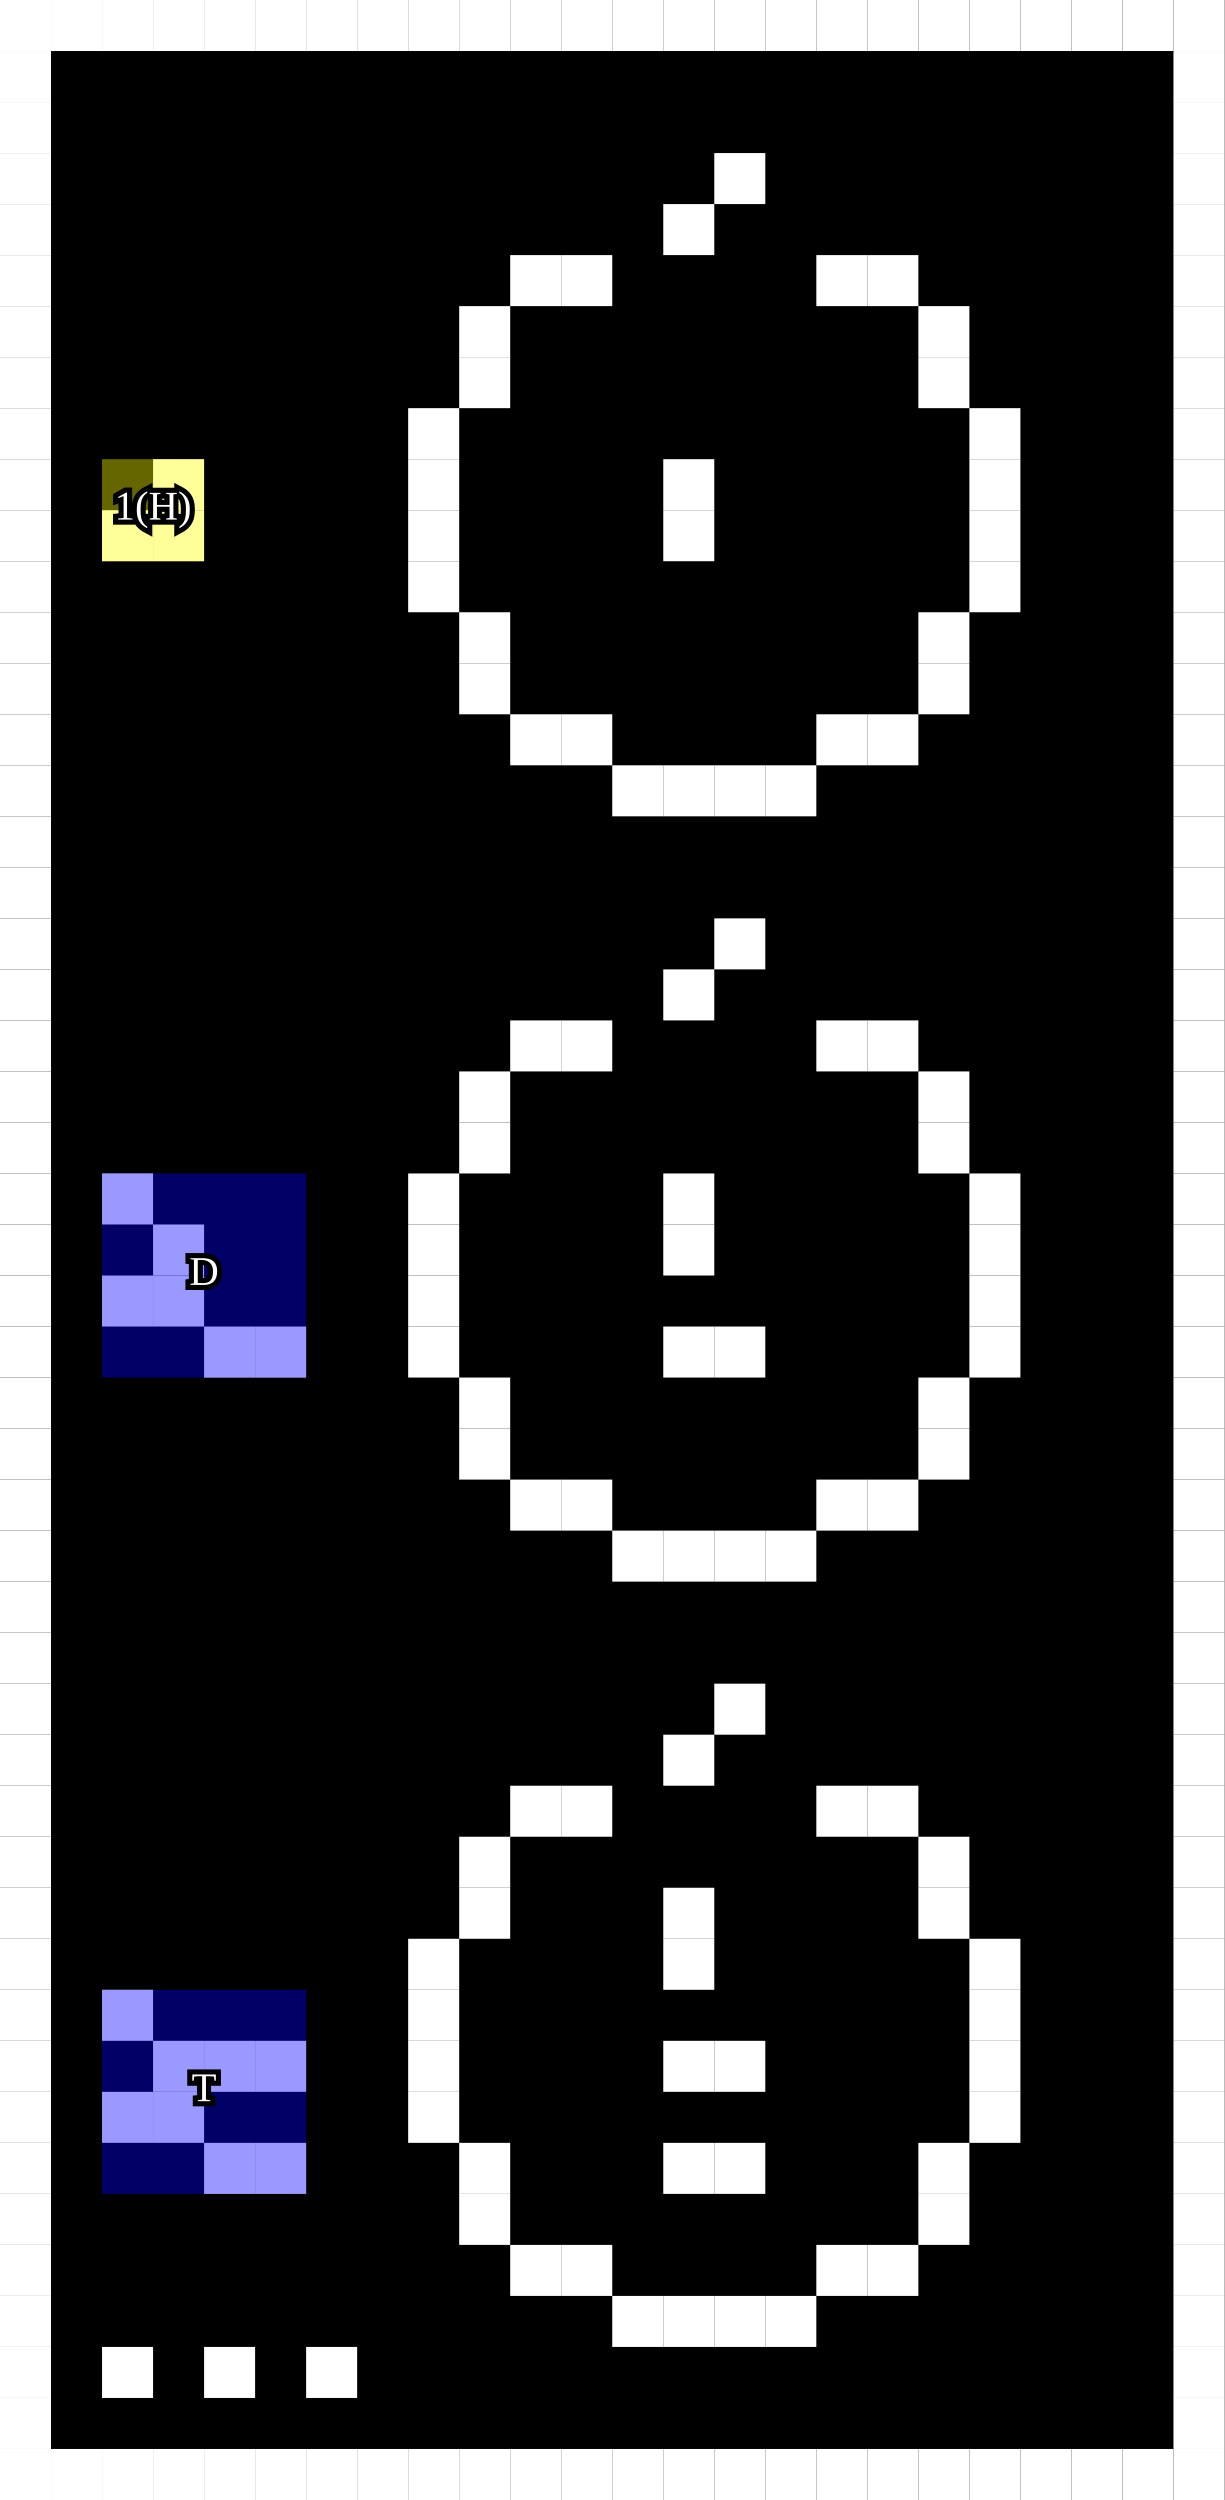
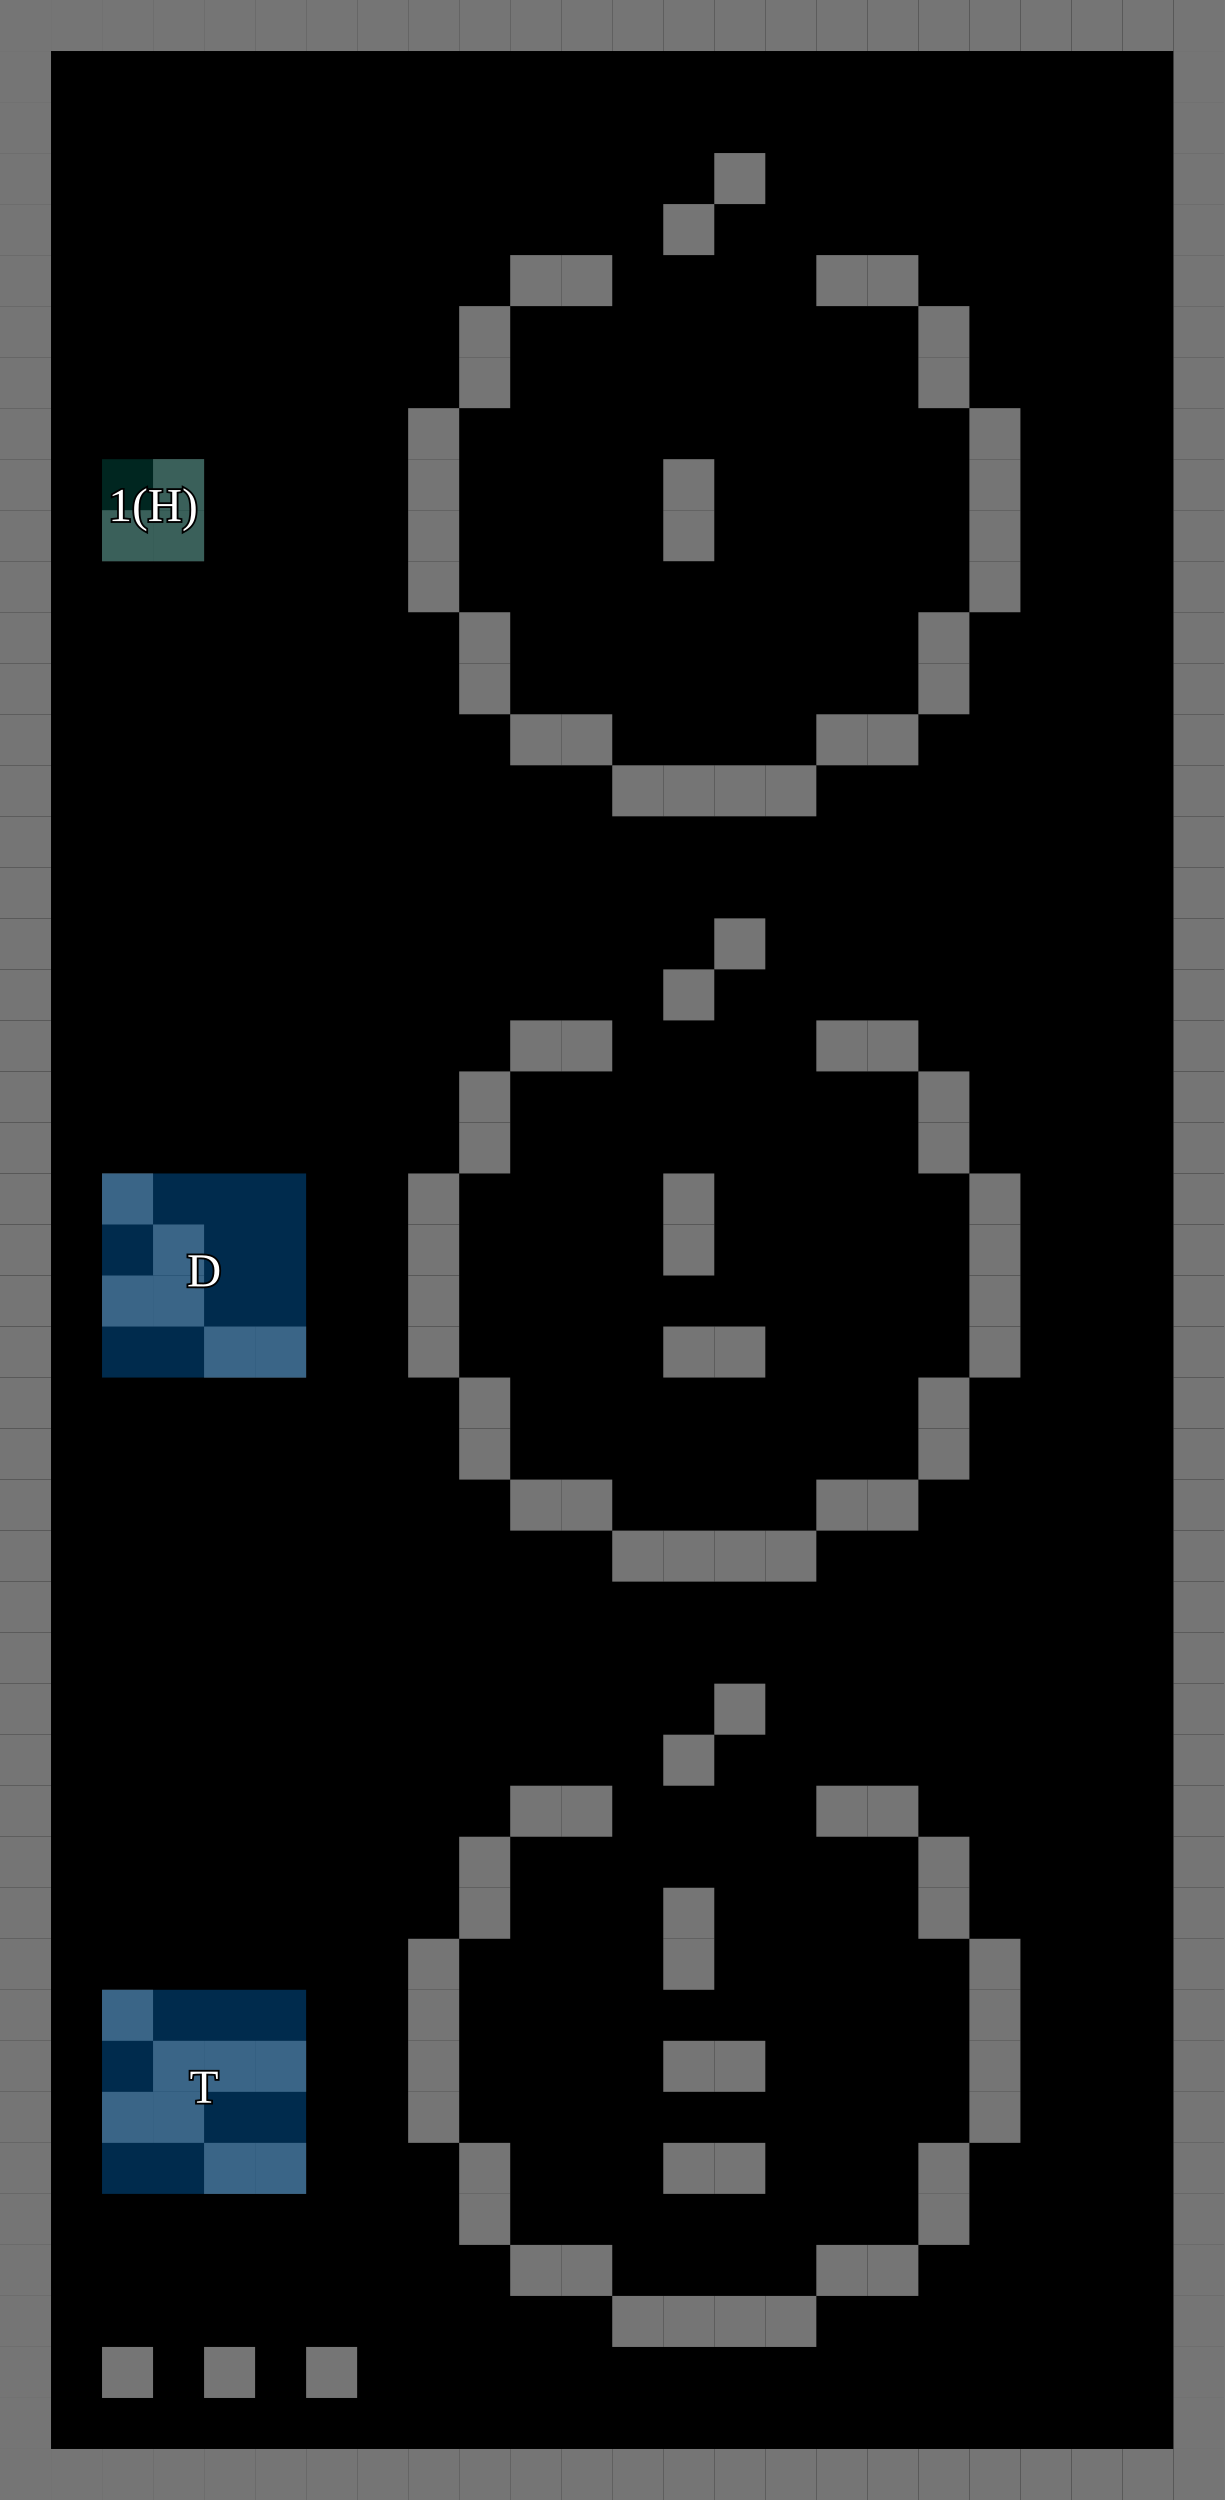
- <svg xmlns="http://www.w3.org/2000/svg" height="490" width="240">
-   <rect y="0" x="0" height="490" width="240" fill="black" />
-   <rect y="0" x="0" height="10" width="10" fill="white" />
-   <rect y="0" x="10" height="10" width="10" fill="white" />
-   <rect y="0" x="20" height="10" width="10" fill="white" />
-   <rect y="0" x="30" height="10" width="10" fill="white" />
-   <rect y="0" x="40" height="10" width="10" fill="white" />
-   <rect y="0" x="50" height="10" width="10" fill="white" />
-   <rect y="0" x="60" height="10" width="10" fill="white" />
-   <rect y="0" x="70" height="10" width="10" fill="white" />
-   <rect y="0" x="80" height="10" width="10" fill="white" />
-   <rect y="0" x="90" height="10" width="10" fill="white" />
-   <rect y="0" x="100" height="10" width="10" fill="white" />
-   <rect y="0" x="110" height="10" width="10" fill="white" />
-   <rect y="0" x="120" height="10" width="10" fill="white" />
-   <rect y="0" x="130" height="10" width="10" fill="white" />
-   <rect y="0" x="140" height="10" width="10" fill="white" />
-   <rect y="0" x="150" height="10" width="10" fill="white" />
-   <rect y="0" x="160" height="10" width="10" fill="white" />
-   <rect y="0" x="170" height="10" width="10" fill="white" />
-   <rect y="0" x="180" height="10" width="10" fill="white" />
-   <rect y="0" x="190" height="10" width="10" fill="white" />
-   <rect y="0" x="200" height="10" width="10" fill="white" />
-   <rect y="0" x="210" height="10" width="10" fill="white" />
-   <rect y="0" x="220" height="10" width="10" fill="white" />
-   <rect y="0" x="230" height="10" width="10" fill="white" />
-   <rect y="10" x="0" height="10" width="10" fill="white" />
-   <rect y="10" x="230" height="10" width="10" fill="white" />
-   <rect y="20" x="0" height="10" width="10" fill="white" />
-   <rect y="20" x="230" height="10" width="10" fill="white" />
-   <rect y="30" x="0" height="10" width="10" fill="white" />
-   <rect y="30" x="140" height="10" width="10" fill="white" />
-   <rect y="30" x="230" height="10" width="10" fill="white" />
-   <rect y="40" x="0" height="10" width="10" fill="white" />
-   <rect y="40" x="130" height="10" width="10" fill="white" />
-   <rect y="40" x="230" height="10" width="10" fill="white" />
-   <rect y="50" x="0" height="10" width="10" fill="white" />
-   <rect y="50" x="100" height="10" width="10" fill="white" />
-   <rect y="50" x="110" height="10" width="10" fill="white" />
-   <rect y="50" x="160" height="10" width="10" fill="white" />
-   <rect y="50" x="170" height="10" width="10" fill="white" />
-   <rect y="50" x="230" height="10" width="10" fill="white" />
-   <rect y="60" x="0" height="10" width="10" fill="white" />
-   <rect y="60" x="90" height="10" width="10" fill="white" />
-   <rect y="60" x="180" height="10" width="10" fill="white" />
-   <rect y="60" x="230" height="10" width="10" fill="white" />
-   <rect y="70" x="0" height="10" width="10" fill="white" />
-   <rect y="70" x="90" height="10" width="10" fill="white" />
-   <rect y="70" x="180" height="10" width="10" fill="white" />
-   <rect y="70" x="230" height="10" width="10" fill="white" />
-   <rect y="80" x="0" height="10" width="10" fill="white" />
-   <rect y="80" x="80" height="10" width="10" fill="white" />
-   <rect y="80" x="190" height="10" width="10" fill="white" />
-   <rect y="80" x="230" height="10" width="10" fill="white" />
-   <rect y="90" x="0" height="10" width="10" fill="white" />
-   <rect y="90" x="30" height="10" width="10" fill="white" />
-   <rect y="90" x="80" height="10" width="10" fill="white" />
-   <rect y="90" x="130" height="10" width="10" fill="white" />
-   <rect y="90" x="190" height="10" width="10" fill="white" />
-   <rect y="90" x="230" height="10" width="10" fill="white" />
-   <rect y="100" x="0" height="10" width="10" fill="white" />
-   <rect y="100" x="20" height="10" width="10" fill="white" />
-   <rect y="100" x="30" height="10" width="10" fill="white" />
-   <rect y="100" x="80" height="10" width="10" fill="white" />
-   <rect y="100" x="130" height="10" width="10" fill="white" />
-   <rect y="100" x="190" height="10" width="10" fill="white" />
-   <rect y="100" x="230" height="10" width="10" fill="white" />
-   <rect y="110" x="0" height="10" width="10" fill="white" />
-   <rect y="110" x="80" height="10" width="10" fill="white" />
-   <rect y="110" x="190" height="10" width="10" fill="white" />
-   <rect y="110" x="230" height="10" width="10" fill="white" />
-   <rect y="120" x="0" height="10" width="10" fill="white" />
-   <rect y="120" x="90" height="10" width="10" fill="white" />
-   <rect y="120" x="180" height="10" width="10" fill="white" />
-   <rect y="120" x="230" height="10" width="10" fill="white" />
-   <rect y="130" x="0" height="10" width="10" fill="white" />
-   <rect y="130" x="90" height="10" width="10" fill="white" />
-   <rect y="130" x="180" height="10" width="10" fill="white" />
-   <rect y="130" x="230" height="10" width="10" fill="white" />
-   <rect y="140" x="0" height="10" width="10" fill="white" />
-   <rect y="140" x="100" height="10" width="10" fill="white" />
-   <rect y="140" x="110" height="10" width="10" fill="white" />
-   <rect y="140" x="160" height="10" width="10" fill="white" />
-   <rect y="140" x="170" height="10" width="10" fill="white" />
-   <rect y="140" x="230" height="10" width="10" fill="white" />
-   <rect y="150" x="0" height="10" width="10" fill="white" />
-   <rect y="150" x="120" height="10" width="10" fill="white" />
-   <rect y="150" x="130" height="10" width="10" fill="white" />
-   <rect y="150" x="140" height="10" width="10" fill="white" />
-   <rect y="150" x="150" height="10" width="10" fill="white" />
-   <rect y="150" x="230" height="10" width="10" fill="white" />
-   <rect y="160" x="0" height="10" width="10" fill="white" />
-   <rect y="160" x="230" height="10" width="10" fill="white" />
-   <rect y="170" x="0" height="10" width="10" fill="white" />
-   <rect y="170" x="230" height="10" width="10" fill="white" />
-   <rect y="180" x="0" height="10" width="10" fill="white" />
-   <rect y="180" x="140" height="10" width="10" fill="white" />
-   <rect y="180" x="230" height="10" width="10" fill="white" />
-   <rect y="190" x="0" height="10" width="10" fill="white" />
-   <rect y="190" x="130" height="10" width="10" fill="white" />
-   <rect y="190" x="230" height="10" width="10" fill="white" />
-   <rect y="200" x="0" height="10" width="10" fill="white" />
-   <rect y="200" x="100" height="10" width="10" fill="white" />
-   <rect y="200" x="110" height="10" width="10" fill="white" />
-   <rect y="200" x="160" height="10" width="10" fill="white" />
-   <rect y="200" x="170" height="10" width="10" fill="white" />
-   <rect y="200" x="230" height="10" width="10" fill="white" />
-   <rect y="210" x="0" height="10" width="10" fill="white" />
-   <rect y="210" x="90" height="10" width="10" fill="white" />
-   <rect y="210" x="180" height="10" width="10" fill="white" />
-   <rect y="210" x="230" height="10" width="10" fill="white" />
-   <rect y="220" x="0" height="10" width="10" fill="white" />
-   <rect y="220" x="90" height="10" width="10" fill="white" />
-   <rect y="220" x="180" height="10" width="10" fill="white" />
-   <rect y="220" x="230" height="10" width="10" fill="white" />
-   <rect y="230" x="0" height="10" width="10" fill="white" />
-   <rect y="230" x="20" height="10" width="10" fill="white" />
-   <rect y="230" x="80" height="10" width="10" fill="white" />
-   <rect y="230" x="130" height="10" width="10" fill="white" />
-   <rect y="230" x="190" height="10" width="10" fill="white" />
-   <rect y="230" x="230" height="10" width="10" fill="white" />
-   <rect y="240" x="0" height="10" width="10" fill="white" />
-   <rect y="240" x="30" height="10" width="10" fill="white" />
-   <rect y="240" x="80" height="10" width="10" fill="white" />
-   <rect y="240" x="130" height="10" width="10" fill="white" />
-   <rect y="240" x="190" height="10" width="10" fill="white" />
-   <rect y="240" x="230" height="10" width="10" fill="white" />
-   <rect y="250" x="0" height="10" width="10" fill="white" />
-   <rect y="250" x="20" height="10" width="10" fill="white" />
-   <rect y="250" x="30" height="10" width="10" fill="white" />
-   <rect y="250" x="80" height="10" width="10" fill="white" />
-   <rect y="250" x="190" height="10" width="10" fill="white" />
-   <rect y="250" x="230" height="10" width="10" fill="white" />
-   <rect y="260" x="0" height="10" width="10" fill="white" />
-   <rect y="260" x="40" height="10" width="10" fill="white" />
-   <rect y="260" x="50" height="10" width="10" fill="white" />
-   <rect y="260" x="80" height="10" width="10" fill="white" />
-   <rect y="260" x="130" height="10" width="10" fill="white" />
-   <rect y="260" x="140" height="10" width="10" fill="white" />
-   <rect y="260" x="190" height="10" width="10" fill="white" />
-   <rect y="260" x="230" height="10" width="10" fill="white" />
-   <rect y="270" x="0" height="10" width="10" fill="white" />
-   <rect y="270" x="90" height="10" width="10" fill="white" />
-   <rect y="270" x="180" height="10" width="10" fill="white" />
-   <rect y="270" x="230" height="10" width="10" fill="white" />
-   <rect y="280" x="0" height="10" width="10" fill="white" />
-   <rect y="280" x="90" height="10" width="10" fill="white" />
-   <rect y="280" x="180" height="10" width="10" fill="white" />
-   <rect y="280" x="230" height="10" width="10" fill="white" />
-   <rect y="290" x="0" height="10" width="10" fill="white" />
-   <rect y="290" x="100" height="10" width="10" fill="white" />
-   <rect y="290" x="110" height="10" width="10" fill="white" />
-   <rect y="290" x="160" height="10" width="10" fill="white" />
-   <rect y="290" x="170" height="10" width="10" fill="white" />
-   <rect y="290" x="230" height="10" width="10" fill="white" />
-   <rect y="300" x="0" height="10" width="10" fill="white" />
-   <rect y="300" x="120" height="10" width="10" fill="white" />
-   <rect y="300" x="130" height="10" width="10" fill="white" />
-   <rect y="300" x="140" height="10" width="10" fill="white" />
-   <rect y="300" x="150" height="10" width="10" fill="white" />
-   <rect y="300" x="230" height="10" width="10" fill="white" />
-   <rect y="310" x="0" height="10" width="10" fill="white" />
-   <rect y="310" x="230" height="10" width="10" fill="white" />
-   <rect y="320" x="0" height="10" width="10" fill="white" />
-   <rect y="320" x="230" height="10" width="10" fill="white" />
-   <rect y="330" x="0" height="10" width="10" fill="white" />
-   <rect y="330" x="140" height="10" width="10" fill="white" />
-   <rect y="330" x="230" height="10" width="10" fill="white" />
-   <rect y="340" x="0" height="10" width="10" fill="white" />
-   <rect y="340" x="130" height="10" width="10" fill="white" />
-   <rect y="340" x="230" height="10" width="10" fill="white" />
-   <rect y="350" x="0" height="10" width="10" fill="white" />
-   <rect y="350" x="100" height="10" width="10" fill="white" />
-   <rect y="350" x="110" height="10" width="10" fill="white" />
-   <rect y="350" x="160" height="10" width="10" fill="white" />
-   <rect y="350" x="170" height="10" width="10" fill="white" />
-   <rect y="350" x="230" height="10" width="10" fill="white" />
-   <rect y="360" x="0" height="10" width="10" fill="white" />
-   <rect y="360" x="90" height="10" width="10" fill="white" />
-   <rect y="360" x="180" height="10" width="10" fill="white" />
-   <rect y="360" x="230" height="10" width="10" fill="white" />
-   <rect y="370" x="0" height="10" width="10" fill="white" />
-   <rect y="370" x="90" height="10" width="10" fill="white" />
-   <rect y="370" x="130" height="10" width="10" fill="white" />
-   <rect y="370" x="180" height="10" width="10" fill="white" />
-   <rect y="370" x="230" height="10" width="10" fill="white" />
-   <rect y="380" x="0" height="10" width="10" fill="white" />
-   <rect y="380" x="80" height="10" width="10" fill="white" />
-   <rect y="380" x="130" height="10" width="10" fill="white" />
-   <rect y="380" x="190" height="10" width="10" fill="white" />
-   <rect y="380" x="230" height="10" width="10" fill="white" />
-   <rect y="390" x="0" height="10" width="10" fill="white" />
-   <rect y="390" x="20" height="10" width="10" fill="white" />
-   <rect y="390" x="80" height="10" width="10" fill="white" />
-   <rect y="390" x="190" height="10" width="10" fill="white" />
-   <rect y="390" x="230" height="10" width="10" fill="white" />
-   <rect y="400" x="0" height="10" width="10" fill="white" />
-   <rect y="400" x="30" height="10" width="10" fill="white" />
-   <rect y="400" x="40" height="10" width="10" fill="white" />
-   <rect y="400" x="50" height="10" width="10" fill="white" />
-   <rect y="400" x="80" height="10" width="10" fill="white" />
-   <rect y="400" x="130" height="10" width="10" fill="white" />
-   <rect y="400" x="140" height="10" width="10" fill="white" />
-   <rect y="400" x="190" height="10" width="10" fill="white" />
-   <rect y="400" x="230" height="10" width="10" fill="white" />
-   <rect y="410" x="0" height="10" width="10" fill="white" />
-   <rect y="410" x="20" height="10" width="10" fill="white" />
-   <rect y="410" x="30" height="10" width="10" fill="white" />
-   <rect y="410" x="80" height="10" width="10" fill="white" />
-   <rect y="410" x="190" height="10" width="10" fill="white" />
-   <rect y="410" x="230" height="10" width="10" fill="white" />
-   <rect y="420" x="0" height="10" width="10" fill="white" />
-   <rect y="420" x="40" height="10" width="10" fill="white" />
-   <rect y="420" x="50" height="10" width="10" fill="white" />
-   <rect y="420" x="90" height="10" width="10" fill="white" />
-   <rect y="420" x="130" height="10" width="10" fill="white" />
-   <rect y="420" x="140" height="10" width="10" fill="white" />
-   <rect y="420" x="180" height="10" width="10" fill="white" />
-   <rect y="420" x="230" height="10" width="10" fill="white" />
-   <rect y="430" x="0" height="10" width="10" fill="white" />
-   <rect y="430" x="90" height="10" width="10" fill="white" />
-   <rect y="430" x="180" height="10" width="10" fill="white" />
-   <rect y="430" x="230" height="10" width="10" fill="white" />
-   <rect y="440" x="0" height="10" width="10" fill="white" />
-   <rect y="440" x="100" height="10" width="10" fill="white" />
-   <rect y="440" x="110" height="10" width="10" fill="white" />
-   <rect y="440" x="160" height="10" width="10" fill="white" />
-   <rect y="440" x="170" height="10" width="10" fill="white" />
-   <rect y="440" x="230" height="10" width="10" fill="white" />
-   <rect y="450" x="0" height="10" width="10" fill="white" />
-   <rect y="450" x="120" height="10" width="10" fill="white" />
-   <rect y="450" x="130" height="10" width="10" fill="white" />
-   <rect y="450" x="140" height="10" width="10" fill="white" />
-   <rect y="450" x="150" height="10" width="10" fill="white" />
-   <rect y="450" x="230" height="10" width="10" fill="white" />
-   <rect y="460" x="0" height="10" width="10" fill="white" />
-   <rect y="460" x="20" height="10" width="10" fill="white" />
-   <rect y="460" x="40" height="10" width="10" fill="white" />
-   <rect y="460" x="60" height="10" width="10" fill="white" />
-   <rect y="460" x="230" height="10" width="10" fill="white" />
-   <rect y="470" x="0" height="10" width="10" fill="white" />
-   <rect y="470" x="230" height="10" width="10" fill="white" />
-   <rect y="480" x="0" height="10" width="10" fill="white" />
-   <rect y="480" x="10" height="10" width="10" fill="white" />
-   <rect y="480" x="20" height="10" width="10" fill="white" />
-   <rect y="480" x="30" height="10" width="10" fill="white" />
-   <rect y="480" x="40" height="10" width="10" fill="white" />
-   <rect y="480" x="50" height="10" width="10" fill="white" />
-   <rect y="480" x="60" height="10" width="10" fill="white" />
-   <rect y="480" x="70" height="10" width="10" fill="white" />
-   <rect y="480" x="80" height="10" width="10" fill="white" />
-   <rect y="480" x="90" height="10" width="10" fill="white" />
-   <rect y="480" x="100" height="10" width="10" fill="white" />
-   <rect y="480" x="110" height="10" width="10" fill="white" />
-   <rect y="480" x="120" height="10" width="10" fill="white" />
-   <rect y="480" x="130" height="10" width="10" fill="white" />
-   <rect y="480" x="140" height="10" width="10" fill="white" />
-   <rect y="480" x="150" height="10" width="10" fill="white" />
-   <rect y="480" x="160" height="10" width="10" fill="white" />
-   <rect y="480" x="170" height="10" width="10" fill="white" />
-   <rect y="480" x="180" height="10" width="10" fill="white" />
-   <rect y="480" x="190" height="10" width="10" fill="white" />
-   <rect y="480" x="200" height="10" width="10" fill="white" />
-   <rect y="480" x="210" height="10" width="10" fill="white" />
-   <rect y="480" x="220" height="10" width="10" fill="white" />
-   <rect y="480" x="230" height="10" width="10" fill="white" />
-   <rect y="90" x="20" height="20" width="20" fill="yellow" fill-opacity="0.4" />
-   <text y="100" x="30" dominant-baseline="middle" text-anchor="middle" fill="white" style="paint-order: stroke; fill: white; stroke: black; stroke-width: 2px; font-size: 8px">
-     <tspan x="30" dy="0em">1(H)</tspan>
+ <svg xmlns="http://www.w3.org/2000/svg" height="686" width="336">
+   <rect y="0" x="0" height="686" width="336" fill="black" />
+   <rect y="0" x="0" height="14" width="14" fill="#757575" />
+   <rect y="0" x="14" height="14" width="14" fill="#757575" />
+   <rect y="0" x="28" height="14" width="14" fill="#757575" />
+   <rect y="0" x="42" height="14" width="14" fill="#757575" />
+   <rect y="0" x="56" height="14" width="14" fill="#757575" />
+   <rect y="0" x="70" height="14" width="14" fill="#757575" />
+   <rect y="0" x="84" height="14" width="14" fill="#757575" />
+   <rect y="0" x="98" height="14" width="14" fill="#757575" />
+   <rect y="0" x="112" height="14" width="14" fill="#757575" />
+   <rect y="0" x="126" height="14" width="14" fill="#757575" />
+   <rect y="0" x="140" height="14" width="14" fill="#757575" />
+   <rect y="0" x="154" height="14" width="14" fill="#757575" />
+   <rect y="0" x="168" height="14" width="14" fill="#757575" />
+   <rect y="0" x="182" height="14" width="14" fill="#757575" />
+   <rect y="0" x="196" height="14" width="14" fill="#757575" />
+   <rect y="0" x="210" height="14" width="14" fill="#757575" />
+   <rect y="0" x="224" height="14" width="14" fill="#757575" />
+   <rect y="0" x="238" height="14" width="14" fill="#757575" />
+   <rect y="0" x="252" height="14" width="14" fill="#757575" />
+   <rect y="0" x="266" height="14" width="14" fill="#757575" />
+   <rect y="0" x="280" height="14" width="14" fill="#757575" />
+   <rect y="0" x="294" height="14" width="14" fill="#757575" />
+   <rect y="0" x="308" height="14" width="14" fill="#757575" />
+   <rect y="0" x="322" height="14" width="14" fill="#757575" />
+   <rect y="14" x="0" height="14" width="14" fill="#757575" />
+   <rect y="14" x="322" height="14" width="14" fill="#757575" />
+   <rect y="28" x="0" height="14" width="14" fill="#757575" />
+   <rect y="28" x="322" height="14" width="14" fill="#757575" />
+   <rect y="42" x="0" height="14" width="14" fill="#757575" />
+   <rect y="42" x="196" height="14" width="14" fill="#757575" />
+   <rect y="42" x="322" height="14" width="14" fill="#757575" />
+   <rect y="56" x="0" height="14" width="14" fill="#757575" />
+   <rect y="56" x="182" height="14" width="14" fill="#757575" />
+   <rect y="56" x="322" height="14" width="14" fill="#757575" />
+   <rect y="70" x="0" height="14" width="14" fill="#757575" />
+   <rect y="70" x="140" height="14" width="14" fill="#757575" />
+   <rect y="70" x="154" height="14" width="14" fill="#757575" />
+   <rect y="70" x="224" height="14" width="14" fill="#757575" />
+   <rect y="70" x="238" height="14" width="14" fill="#757575" />
+   <rect y="70" x="322" height="14" width="14" fill="#757575" />
+   <rect y="84" x="0" height="14" width="14" fill="#757575" />
+   <rect y="84" x="126" height="14" width="14" fill="#757575" />
+   <rect y="84" x="252" height="14" width="14" fill="#757575" />
+   <rect y="84" x="322" height="14" width="14" fill="#757575" />
+   <rect y="98" x="0" height="14" width="14" fill="#757575" />
+   <rect y="98" x="126" height="14" width="14" fill="#757575" />
+   <rect y="98" x="252" height="14" width="14" fill="#757575" />
+   <rect y="98" x="322" height="14" width="14" fill="#757575" />
+   <rect y="112" x="0" height="14" width="14" fill="#757575" />
+   <rect y="112" x="112" height="14" width="14" fill="#757575" />
+   <rect y="112" x="266" height="14" width="14" fill="#757575" />
+   <rect y="112" x="322" height="14" width="14" fill="#757575" />
+   <rect y="126" x="0" height="14" width="14" fill="#757575" />
+   <rect y="126" x="42" height="14" width="14" fill="#757575" />
+   <rect y="126" x="112" height="14" width="14" fill="#757575" />
+   <rect y="126" x="182" height="14" width="14" fill="#757575" />
+   <rect y="126" x="266" height="14" width="14" fill="#757575" />
+   <rect y="126" x="322" height="14" width="14" fill="#757575" />
+   <rect y="140" x="0" height="14" width="14" fill="#757575" />
+   <rect y="140" x="28" height="14" width="14" fill="#757575" />
+   <rect y="140" x="42" height="14" width="14" fill="#757575" />
+   <rect y="140" x="112" height="14" width="14" fill="#757575" />
+   <rect y="140" x="182" height="14" width="14" fill="#757575" />
+   <rect y="140" x="266" height="14" width="14" fill="#757575" />
+   <rect y="140" x="322" height="14" width="14" fill="#757575" />
+   <rect y="154" x="0" height="14" width="14" fill="#757575" />
+   <rect y="154" x="112" height="14" width="14" fill="#757575" />
+   <rect y="154" x="266" height="14" width="14" fill="#757575" />
+   <rect y="154" x="322" height="14" width="14" fill="#757575" />
+   <rect y="168" x="0" height="14" width="14" fill="#757575" />
+   <rect y="168" x="126" height="14" width="14" fill="#757575" />
+   <rect y="168" x="252" height="14" width="14" fill="#757575" />
+   <rect y="168" x="322" height="14" width="14" fill="#757575" />
+   <rect y="182" x="0" height="14" width="14" fill="#757575" />
+   <rect y="182" x="126" height="14" width="14" fill="#757575" />
+   <rect y="182" x="252" height="14" width="14" fill="#757575" />
+   <rect y="182" x="322" height="14" width="14" fill="#757575" />
+   <rect y="196" x="0" height="14" width="14" fill="#757575" />
+   <rect y="196" x="140" height="14" width="14" fill="#757575" />
+   <rect y="196" x="154" height="14" width="14" fill="#757575" />
+   <rect y="196" x="224" height="14" width="14" fill="#757575" />
+   <rect y="196" x="238" height="14" width="14" fill="#757575" />
+   <rect y="196" x="322" height="14" width="14" fill="#757575" />
+   <rect y="210" x="0" height="14" width="14" fill="#757575" />
+   <rect y="210" x="168" height="14" width="14" fill="#757575" />
+   <rect y="210" x="182" height="14" width="14" fill="#757575" />
+   <rect y="210" x="196" height="14" width="14" fill="#757575" />
+   <rect y="210" x="210" height="14" width="14" fill="#757575" />
+   <rect y="210" x="322" height="14" width="14" fill="#757575" />
+   <rect y="224" x="0" height="14" width="14" fill="#757575" />
+   <rect y="224" x="322" height="14" width="14" fill="#757575" />
+   <rect y="238" x="0" height="14" width="14" fill="#757575" />
+   <rect y="238" x="322" height="14" width="14" fill="#757575" />
+   <rect y="252" x="0" height="14" width="14" fill="#757575" />
+   <rect y="252" x="196" height="14" width="14" fill="#757575" />
+   <rect y="252" x="322" height="14" width="14" fill="#757575" />
+   <rect y="266" x="0" height="14" width="14" fill="#757575" />
+   <rect y="266" x="182" height="14" width="14" fill="#757575" />
+   <rect y="266" x="322" height="14" width="14" fill="#757575" />
+   <rect y="280" x="0" height="14" width="14" fill="#757575" />
+   <rect y="280" x="140" height="14" width="14" fill="#757575" />
+   <rect y="280" x="154" height="14" width="14" fill="#757575" />
+   <rect y="280" x="224" height="14" width="14" fill="#757575" />
+   <rect y="280" x="238" height="14" width="14" fill="#757575" />
+   <rect y="280" x="322" height="14" width="14" fill="#757575" />
+   <rect y="294" x="0" height="14" width="14" fill="#757575" />
+   <rect y="294" x="126" height="14" width="14" fill="#757575" />
+   <rect y="294" x="252" height="14" width="14" fill="#757575" />
+   <rect y="294" x="322" height="14" width="14" fill="#757575" />
+   <rect y="308" x="0" height="14" width="14" fill="#757575" />
+   <rect y="308" x="126" height="14" width="14" fill="#757575" />
+   <rect y="308" x="252" height="14" width="14" fill="#757575" />
+   <rect y="308" x="322" height="14" width="14" fill="#757575" />
+   <rect y="322" x="0" height="14" width="14" fill="#757575" />
+   <rect y="322" x="28" height="14" width="14" fill="#757575" />
+   <rect y="322" x="112" height="14" width="14" fill="#757575" />
+   <rect y="322" x="182" height="14" width="14" fill="#757575" />
+   <rect y="322" x="266" height="14" width="14" fill="#757575" />
+   <rect y="322" x="322" height="14" width="14" fill="#757575" />
+   <rect y="336" x="0" height="14" width="14" fill="#757575" />
+   <rect y="336" x="42" height="14" width="14" fill="#757575" />
+   <rect y="336" x="112" height="14" width="14" fill="#757575" />
+   <rect y="336" x="182" height="14" width="14" fill="#757575" />
+   <rect y="336" x="266" height="14" width="14" fill="#757575" />
+   <rect y="336" x="322" height="14" width="14" fill="#757575" />
+   <rect y="350" x="0" height="14" width="14" fill="#757575" />
+   <rect y="350" x="28" height="14" width="14" fill="#757575" />
+   <rect y="350" x="42" height="14" width="14" fill="#757575" />
+   <rect y="350" x="112" height="14" width="14" fill="#757575" />
+   <rect y="350" x="266" height="14" width="14" fill="#757575" />
+   <rect y="350" x="322" height="14" width="14" fill="#757575" />
+   <rect y="364" x="0" height="14" width="14" fill="#757575" />
+   <rect y="364" x="56" height="14" width="14" fill="#757575" />
+   <rect y="364" x="70" height="14" width="14" fill="#757575" />
+   <rect y="364" x="112" height="14" width="14" fill="#757575" />
+   <rect y="364" x="182" height="14" width="14" fill="#757575" />
+   <rect y="364" x="196" height="14" width="14" fill="#757575" />
+   <rect y="364" x="266" height="14" width="14" fill="#757575" />
+   <rect y="364" x="322" height="14" width="14" fill="#757575" />
+   <rect y="378" x="0" height="14" width="14" fill="#757575" />
+   <rect y="378" x="126" height="14" width="14" fill="#757575" />
+   <rect y="378" x="252" height="14" width="14" fill="#757575" />
+   <rect y="378" x="322" height="14" width="14" fill="#757575" />
+   <rect y="392" x="0" height="14" width="14" fill="#757575" />
+   <rect y="392" x="126" height="14" width="14" fill="#757575" />
+   <rect y="392" x="252" height="14" width="14" fill="#757575" />
+   <rect y="392" x="322" height="14" width="14" fill="#757575" />
+   <rect y="406" x="0" height="14" width="14" fill="#757575" />
+   <rect y="406" x="140" height="14" width="14" fill="#757575" />
+   <rect y="406" x="154" height="14" width="14" fill="#757575" />
+   <rect y="406" x="224" height="14" width="14" fill="#757575" />
+   <rect y="406" x="238" height="14" width="14" fill="#757575" />
+   <rect y="406" x="322" height="14" width="14" fill="#757575" />
+   <rect y="420" x="0" height="14" width="14" fill="#757575" />
+   <rect y="420" x="168" height="14" width="14" fill="#757575" />
+   <rect y="420" x="182" height="14" width="14" fill="#757575" />
+   <rect y="420" x="196" height="14" width="14" fill="#757575" />
+   <rect y="420" x="210" height="14" width="14" fill="#757575" />
+   <rect y="420" x="322" height="14" width="14" fill="#757575" />
+   <rect y="434" x="0" height="14" width="14" fill="#757575" />
+   <rect y="434" x="322" height="14" width="14" fill="#757575" />
+   <rect y="448" x="0" height="14" width="14" fill="#757575" />
+   <rect y="448" x="322" height="14" width="14" fill="#757575" />
+   <rect y="462" x="0" height="14" width="14" fill="#757575" />
+   <rect y="462" x="196" height="14" width="14" fill="#757575" />
+   <rect y="462" x="322" height="14" width="14" fill="#757575" />
+   <rect y="476" x="0" height="14" width="14" fill="#757575" />
+   <rect y="476" x="182" height="14" width="14" fill="#757575" />
+   <rect y="476" x="322" height="14" width="14" fill="#757575" />
+   <rect y="490" x="0" height="14" width="14" fill="#757575" />
+   <rect y="490" x="140" height="14" width="14" fill="#757575" />
+   <rect y="490" x="154" height="14" width="14" fill="#757575" />
+   <rect y="490" x="224" height="14" width="14" fill="#757575" />
+   <rect y="490" x="238" height="14" width="14" fill="#757575" />
+   <rect y="490" x="322" height="14" width="14" fill="#757575" />
+   <rect y="504" x="0" height="14" width="14" fill="#757575" />
+   <rect y="504" x="126" height="14" width="14" fill="#757575" />
+   <rect y="504" x="252" height="14" width="14" fill="#757575" />
+   <rect y="504" x="322" height="14" width="14" fill="#757575" />
+   <rect y="518" x="0" height="14" width="14" fill="#757575" />
+   <rect y="518" x="126" height="14" width="14" fill="#757575" />
+   <rect y="518" x="182" height="14" width="14" fill="#757575" />
+   <rect y="518" x="252" height="14" width="14" fill="#757575" />
+   <rect y="518" x="322" height="14" width="14" fill="#757575" />
+   <rect y="532" x="0" height="14" width="14" fill="#757575" />
+   <rect y="532" x="112" height="14" width="14" fill="#757575" />
+   <rect y="532" x="182" height="14" width="14" fill="#757575" />
+   <rect y="532" x="266" height="14" width="14" fill="#757575" />
+   <rect y="532" x="322" height="14" width="14" fill="#757575" />
+   <rect y="546" x="0" height="14" width="14" fill="#757575" />
+   <rect y="546" x="28" height="14" width="14" fill="#757575" />
+   <rect y="546" x="112" height="14" width="14" fill="#757575" />
+   <rect y="546" x="266" height="14" width="14" fill="#757575" />
+   <rect y="546" x="322" height="14" width="14" fill="#757575" />
+   <rect y="560" x="0" height="14" width="14" fill="#757575" />
+   <rect y="560" x="42" height="14" width="14" fill="#757575" />
+   <rect y="560" x="56" height="14" width="14" fill="#757575" />
+   <rect y="560" x="70" height="14" width="14" fill="#757575" />
+   <rect y="560" x="112" height="14" width="14" fill="#757575" />
+   <rect y="560" x="182" height="14" width="14" fill="#757575" />
+   <rect y="560" x="196" height="14" width="14" fill="#757575" />
+   <rect y="560" x="266" height="14" width="14" fill="#757575" />
+   <rect y="560" x="322" height="14" width="14" fill="#757575" />
+   <rect y="574" x="0" height="14" width="14" fill="#757575" />
+   <rect y="574" x="28" height="14" width="14" fill="#757575" />
+   <rect y="574" x="42" height="14" width="14" fill="#757575" />
+   <rect y="574" x="112" height="14" width="14" fill="#757575" />
+   <rect y="574" x="266" height="14" width="14" fill="#757575" />
+   <rect y="574" x="322" height="14" width="14" fill="#757575" />
+   <rect y="588" x="0" height="14" width="14" fill="#757575" />
+   <rect y="588" x="56" height="14" width="14" fill="#757575" />
+   <rect y="588" x="70" height="14" width="14" fill="#757575" />
+   <rect y="588" x="126" height="14" width="14" fill="#757575" />
+   <rect y="588" x="182" height="14" width="14" fill="#757575" />
+   <rect y="588" x="196" height="14" width="14" fill="#757575" />
+   <rect y="588" x="252" height="14" width="14" fill="#757575" />
+   <rect y="588" x="322" height="14" width="14" fill="#757575" />
+   <rect y="602" x="0" height="14" width="14" fill="#757575" />
+   <rect y="602" x="126" height="14" width="14" fill="#757575" />
+   <rect y="602" x="252" height="14" width="14" fill="#757575" />
+   <rect y="602" x="322" height="14" width="14" fill="#757575" />
+   <rect y="616" x="0" height="14" width="14" fill="#757575" />
+   <rect y="616" x="140" height="14" width="14" fill="#757575" />
+   <rect y="616" x="154" height="14" width="14" fill="#757575" />
+   <rect y="616" x="224" height="14" width="14" fill="#757575" />
+   <rect y="616" x="238" height="14" width="14" fill="#757575" />
+   <rect y="616" x="322" height="14" width="14" fill="#757575" />
+   <rect y="630" x="0" height="14" width="14" fill="#757575" />
+   <rect y="630" x="168" height="14" width="14" fill="#757575" />
+   <rect y="630" x="182" height="14" width="14" fill="#757575" />
+   <rect y="630" x="196" height="14" width="14" fill="#757575" />
+   <rect y="630" x="210" height="14" width="14" fill="#757575" />
+   <rect y="630" x="322" height="14" width="14" fill="#757575" />
+   <rect y="644" x="0" height="14" width="14" fill="#757575" />
+   <rect y="644" x="28" height="14" width="14" fill="#757575" />
+   <rect y="644" x="56" height="14" width="14" fill="#757575" />
+   <rect y="644" x="84" height="14" width="14" fill="#757575" />
+   <rect y="644" x="322" height="14" width="14" fill="#757575" />
+   <rect y="658" x="0" height="14" width="14" fill="#757575" />
+   <rect y="658" x="322" height="14" width="14" fill="#757575" />
+   <rect y="672" x="0" height="14" width="14" fill="#757575" />
+   <rect y="672" x="14" height="14" width="14" fill="#757575" />
+   <rect y="672" x="28" height="14" width="14" fill="#757575" />
+   <rect y="672" x="42" height="14" width="14" fill="#757575" />
+   <rect y="672" x="56" height="14" width="14" fill="#757575" />
+   <rect y="672" x="70" height="14" width="14" fill="#757575" />
+   <rect y="672" x="84" height="14" width="14" fill="#757575" />
+   <rect y="672" x="98" height="14" width="14" fill="#757575" />
+   <rect y="672" x="112" height="14" width="14" fill="#757575" />
+   <rect y="672" x="126" height="14" width="14" fill="#757575" />
+   <rect y="672" x="140" height="14" width="14" fill="#757575" />
+   <rect y="672" x="154" height="14" width="14" fill="#757575" />
+   <rect y="672" x="168" height="14" width="14" fill="#757575" />
+   <rect y="672" x="182" height="14" width="14" fill="#757575" />
+   <rect y="672" x="196" height="14" width="14" fill="#757575" />
+   <rect y="672" x="210" height="14" width="14" fill="#757575" />
+   <rect y="672" x="224" height="14" width="14" fill="#757575" />
+   <rect y="672" x="238" height="14" width="14" fill="#757575" />
+   <rect y="672" x="252" height="14" width="14" fill="#757575" />
+   <rect y="672" x="266" height="14" width="14" fill="#757575" />
+   <rect y="672" x="280" height="14" width="14" fill="#757575" />
+   <rect y="672" x="294" height="14" width="14" fill="#757575" />
+   <rect y="672" x="308" height="14" width="14" fill="#757575" />
+   <rect y="672" x="322" height="14" width="14" fill="#757575" />
+   <rect y="126" x="28" height="28" width="28" fill="#004D40" fill-opacity="0.5" />
+   <text y="140" x="42" dominant-baseline="middle" text-anchor="middle" fill="white" style="paint-order: stroke; fill: white; stroke: black; stroke-width: 1px; font-family=&quot;monospace&quot;; font-size: 13px">
+     <tspan x="42" dy="0em">1(H)</tspan>
  </text>
-   <rect y="230" x="20" height="40" width="40" fill="blue" fill-opacity="0.4" />
-   <text y="250" x="40" dominant-baseline="middle" text-anchor="middle" fill="white" style="paint-order: stroke; fill: white; stroke: black; stroke-width: 2px; font-size: 8px">
-     <tspan x="40" dy="0em">D</tspan>
+   <rect y="322" x="28" height="56" width="56" fill="#01579B" fill-opacity="0.5" />
+   <text y="350" x="56" dominant-baseline="middle" text-anchor="middle" fill="white" style="paint-order: stroke; fill: white; stroke: black; stroke-width: 1px; font-family=&quot;monospace&quot;; font-size: 13px">
+     <tspan x="56" dy="0em">D</tspan>
  </text>
-   <rect y="390" x="20" height="40" width="40" fill="blue" fill-opacity="0.4" />
-   <text y="410" x="40" dominant-baseline="middle" text-anchor="middle" fill="white" style="paint-order: stroke; fill: white; stroke: black; stroke-width: 2px; font-size: 8px">
-     <tspan x="40" dy="0em">T</tspan>
+   <rect y="546" x="28" height="56" width="56" fill="#01579B" fill-opacity="0.5" />
+   <text y="574" x="56" dominant-baseline="middle" text-anchor="middle" fill="white" style="paint-order: stroke; fill: white; stroke: black; stroke-width: 1px; font-family=&quot;monospace&quot;; font-size: 13px">
+     <tspan x="56" dy="0em">T</tspan>
  </text>
</svg>
